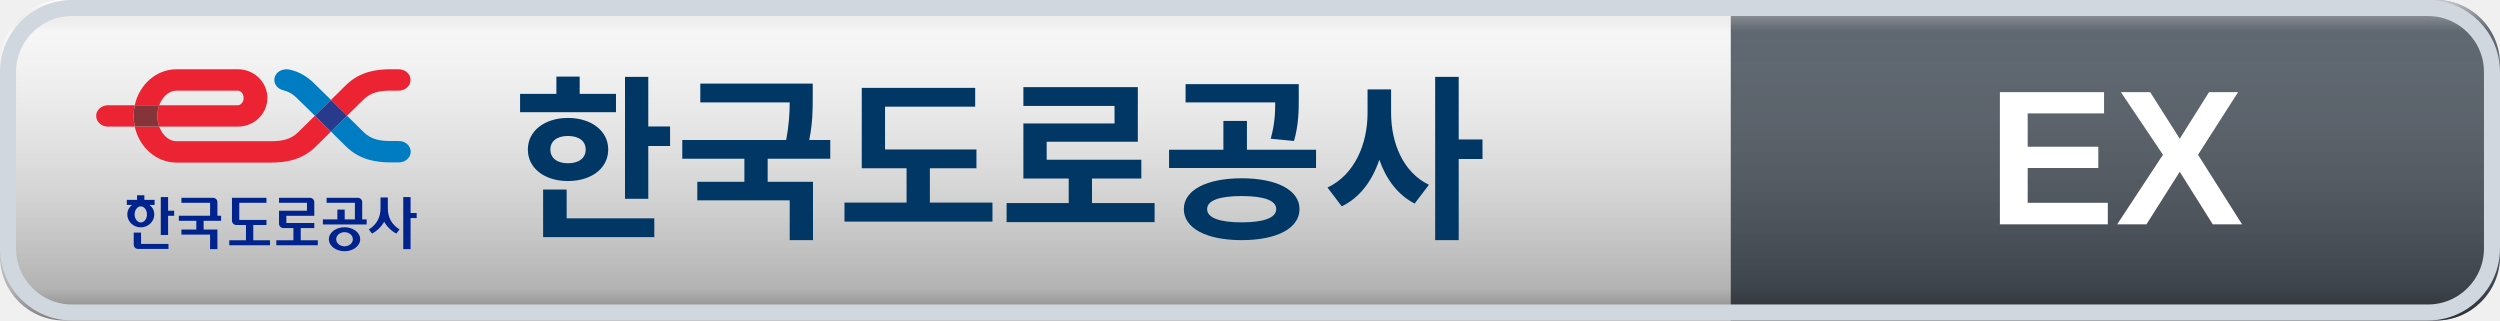
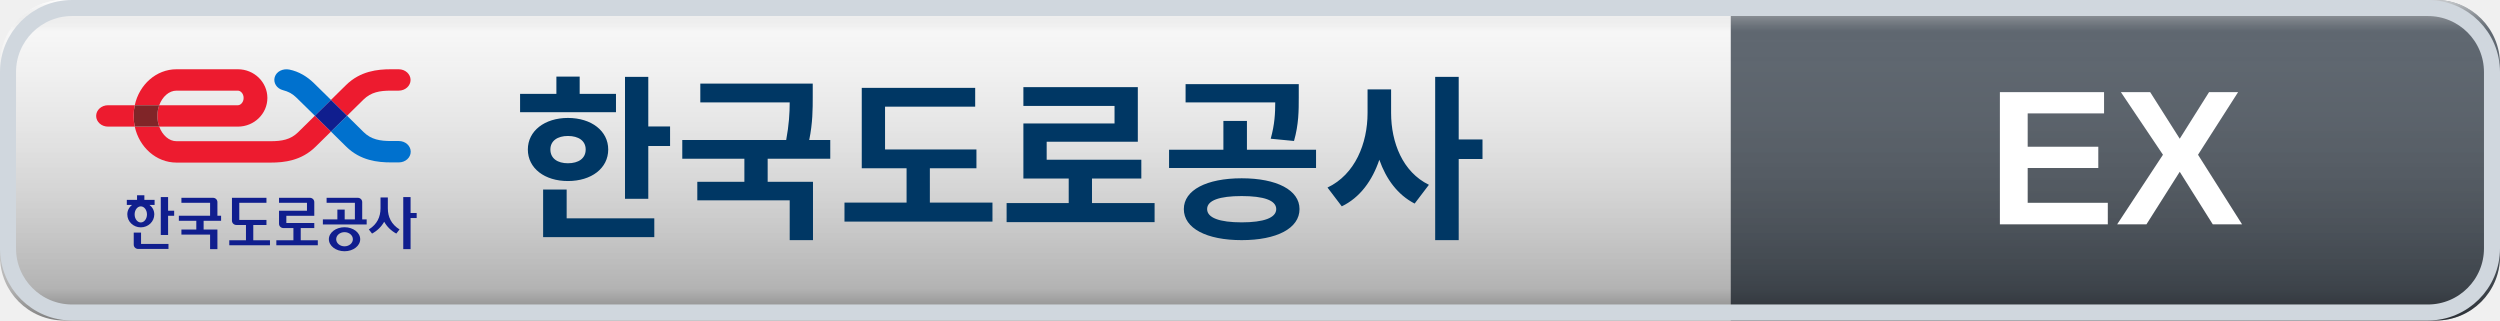
<svg xmlns="http://www.w3.org/2000/svg" width="156.0" height="20" viewBox="0 0 156.0 20" role="img" aria-label="한국도로공사 EX">
  <defs>
    <clipPath id="badge-shape">
      <rect width="156.0" height="20" rx="4" />
    </clipPath>
  </defs>
  <g clip-path="url(#badge-shape)">
    <rect width="156.0" height="20" rx="4" fill="#ffffff" />
    <path d="M108.0 0h48v20h-48z" fill="#57606a" />
    <defs>
      <linearGradient id="gloss" x2="0" y2="100%">
        <stop offset="0" stop-color="#fff" stop-opacity=".7" />
        <stop offset=".1" stop-color="#aaa" stop-opacity=".1" />
        <stop offset=".9" stop-color="#000" stop-opacity=".3" />
        <stop offset="1" stop-color="#000" stop-opacity=".5" />
      </linearGradient>
    </defs>
    <rect width="156.0" height="20" rx="4" fill="url(#gloss)" />
  </g>
  <rect x="0.5" y="0.5" width="155.0" height="19" rx="4" fill="none" stroke="#d0d7de" />
  <g transform="translate(6.000 4.322) scale(0.154082)">
-     <g style="fill:#00238e;fill-opacity:1">
-       <path d="M0 0h-2.221v-15.809H0v9.441h1.85v1.535H0Z" style="fill:#00238e;fill-opacity:1;fill-rule:nonzero;stroke:none" transform="matrix(1.33333 0 0 -1.33333 127.334 51.762)" />
+     <g style="fill:#101e8e;fill-opacity:1">
+       <path d="M0 0h-2.221v-15.809H0v9.441h1.85v1.535H0Z" style="fill:#101e8e;fill-opacity:1;fill-rule:nonzero;stroke:none" transform="matrix(1.33333 0 0 -1.33333 127.334 51.762)" />
    </g>
-     <g style="fill:#00238e;fill-opacity:1">
-       <path d="M0 0v3.264h-2.221V0c0-2.669-1.062-4.888-3.55-6.437l.974-1.259a9.15 9.15 0 0 1 3.688 3.592 9.17 9.17 0 0 1 3.687-3.592l.977 1.259C1.068-4.888 0-2.669 0 0" style="fill:#00238e;fill-opacity:1;fill-rule:nonzero;stroke:none" transform="matrix(1.33333 0 0 -1.33333 118.123 56.284)" />
+     <g style="fill:#101e8e;fill-opacity:1">
+       <path d="M0 0v3.264h-2.221V0c0-2.669-1.062-4.888-3.55-6.437l.974-1.259a9.15 9.15 0 0 1 3.688 3.592 9.17 9.17 0 0 1 3.687-3.592l.977 1.259C1.068-4.888 0-2.669 0 0" style="fill:#101e8e;fill-opacity:1;fill-rule:nonzero;stroke:none" transform="matrix(1.33333 0 0 -1.33333 118.123 56.284)" />
    </g>
-     <g style="fill:#00238e;fill-opacity:1">
-       <path d="M0 0v4.144h-2.223V-7.369H0v5.834h1.844V0Z" style="fill:#00238e;fill-opacity:1;fill-rule:nonzero;stroke:none" transform="matrix(1.33333 0 0 -1.33333 29.134 57.287)" />
+     <g style="fill:#101e8e;fill-opacity:1">
+       <path d="M0 0v4.144h-2.223V-7.369H0v5.834h1.844V0Z" style="fill:#101e8e;fill-opacity:1;fill-rule:nonzero;stroke:none" transform="matrix(1.33333 0 0 -1.33333 29.134 57.287)" />
    </g>
-     <g style="fill:#00238e;fill-opacity:1">
-       <path d="M0 0c0 1.35.838 2.442 1.873 2.442S3.748 1.35 3.748 0c0-1.353-.84-2.443-1.875-2.443S0-1.353 0 0m5.971 0c0 1.204-.569 2.217-1.457 2.88h1.552v1.536H2.959v1.402H.734V4.416h-3.107V2.88h1.607c-.89-.663-1.457-1.676-1.457-2.88 0-2.174 1.834-3.932 4.096-3.932S5.971-2.174 5.971 0" style="fill:#00238e;fill-opacity:1;fill-rule:nonzero;stroke:none" transform="matrix(1.33333 0 0 -1.33333 15.581 58.782)" />
+     <g style="fill:#101e8e;fill-opacity:1">
+       <path d="M0 0c0 1.35.838 2.442 1.873 2.442S3.748 1.35 3.748 0c0-1.353-.84-2.443-1.875-2.443S0-1.353 0 0m5.971 0c0 1.204-.569 2.217-1.457 2.88h1.552v1.536H2.959v1.402H.734V4.416h-3.107V2.88h1.607c-.89-.663-1.457-1.676-1.457-2.88 0-2.174 1.834-3.932 4.096-3.932S5.971-2.174 5.971 0" style="fill:#101e8e;fill-opacity:1;fill-rule:nonzero;stroke:none" transform="matrix(1.33333 0 0 -1.33333 15.581 58.782)" />
    </g>
-     <g style="fill:#00238e;fill-opacity:1">
-       <path d="M0 0v1.535h-8.328v3.433h-2.223V1.31c0-.679.535-1.31 1.397-1.31z" style="fill:#00238e;fill-opacity:1;fill-rule:nonzero;stroke:none" transform="matrix(1.33333 0 0 -1.33333 29.287 72.774)" />
+     <g style="fill:#101e8e;fill-opacity:1">
+       <path d="M0 0v1.535h-8.328v3.433h-2.223V1.31c0-.679.535-1.31 1.397-1.31z" style="fill:#101e8e;fill-opacity:1;fill-rule:nonzero;stroke:none" transform="matrix(1.33333 0 0 -1.33333 29.287 72.774)" />
    </g>
-     <g style="fill:#00238e;fill-opacity:1">
-       <path d="M0 0v-6.957c0-.678.537-1.31 1.398-1.31h2.856v-4.628H-.814v-1.532h12.361v1.532H6.475v4.628h4.004v1.535H2.225v5.199h8.254V0Z" style="fill:#00238e;fill-opacity:1;fill-rule:nonzero;stroke:none" transform="matrix(1.33333 0 0 -1.33333 54.998 52.047)" />
+     <g style="fill:#101e8e;fill-opacity:1">
+       <path d="M0 0v-6.957c0-.678.537-1.31 1.398-1.31h2.856v-4.628H-.814v-1.532h12.361v1.532H6.475v4.628h4.004v1.535H2.225v5.199h8.254V0Z" style="fill:#101e8e;fill-opacity:1;fill-rule:nonzero;stroke:none" transform="matrix(1.33333 0 0 -1.33333 54.998 52.047)" />
    </g>
-     <g style="fill:#00238e;fill-opacity:1">
-       <path d="M0 0v2.654h5.307v1.534H4.189v4.15c0 .678-.539 1.31-1.398 1.31h-9.535V8.115h8.709V4.188h-9.488V2.654h5.302V0h-4.523v-1.533h8.709v-4.413h2.224V0Z" style="fill:#00238e;fill-opacity:1;fill-rule:nonzero;stroke:none" transform="matrix(1.33333 0 0 -1.33333 43.522 64.912)" />
+     <g style="fill:#101e8e;fill-opacity:1">
+       <path d="M0 0v2.654h5.307v1.534H4.189v4.15c0 .678-.539 1.31-1.398 1.31h-9.535V8.115h8.709V4.188h-9.488V2.654h5.302V0h-4.523v-1.533h8.709v-4.413h2.224V0Z" style="fill:#101e8e;fill-opacity:1;fill-rule:nonzero;stroke:none" transform="matrix(1.33333 0 0 -1.33333 43.522 64.912)" />
    </g>
-     <g style="fill:#00238e;fill-opacity:1">
-       <path d="M0 0c0-.681.539-1.313 1.4-1.313h2.971v-3.689H-.816v-1.532h12.597v1.532H6.594v3.689h4.117V.225H2.223v2.193h8.488v4.164c0 .678-.537 1.311-1.398 1.311H0V6.359h8.49V3.953H0Z" style="fill:#00238e;fill-opacity:1;fill-rule:nonzero;stroke:none" transform="matrix(1.33333 0 0 -1.33333 74.058 62.57)" />
+     <g style="fill:#101e8e;fill-opacity:1">
+       <path d="M0 0c0-.681.539-1.313 1.4-1.313h2.971v-3.689H-.816v-1.532h12.597v1.532H6.594v3.689h4.117V.225H2.223v2.193h8.488v4.164c0 .678-.537 1.311-1.398 1.311H0V6.359h8.49V3.953H0Z" style="fill:#101e8e;fill-opacity:1;fill-rule:nonzero;stroke:none" transform="matrix(1.33333 0 0 -1.33333 74.058 62.57)" />
    </g>
-     <g style="fill:#00238e;fill-opacity:1">
-       <path d="M0 0v-1.533h8.594v-5.043h-3.1v2.983H3.271v-2.983h-4.404v-1.535H12.17v1.535h-1.356v5.265C10.814-.633 10.277 0 9.416 0Z" style="fill:#00238e;fill-opacity:1;fill-rule:nonzero;stroke:none" transform="matrix(1.33333 0 0 -1.33333 93.326 52.047)" />
+     <g style="fill:#101e8e;fill-opacity:1">
+       <path d="M0 0v-1.533h8.594v-5.043h-3.1v2.983H3.271v-2.983h-4.404v-1.535H12.17v1.535h-1.356v5.265C10.814-.633 10.277 0 9.416 0Z" style="fill:#101e8e;fill-opacity:1;fill-rule:nonzero;stroke:none" transform="matrix(1.33333 0 0 -1.33333 93.326 52.047)" />
    </g>
-     <g style="fill:#00238e;fill-opacity:1">
-       <path d="M0 0c-1.4 0-2.535.967-2.535 2.154C-2.535 3.343-1.4 4.303 0 4.303c1.402 0 2.535-.96 2.535-2.149C2.535.967 1.402 0 0 0m0 5.801c-2.627 0-4.758-1.634-4.758-3.647 0-2.015 2.131-3.65 4.758-3.65 2.629 0 4.76 1.635 4.76 3.65 0 2.013-2.131 3.647-4.76 3.647" style="fill:#00238e;fill-opacity:1;fill-rule:nonzero;stroke:none" transform="matrix(1.33333 0 0 -1.33333 100.587 71.706)" />
+     <g style="fill:#101e8e;fill-opacity:1">
+       <path d="M0 0c-1.4 0-2.535.967-2.535 2.154C-2.535 3.343-1.4 4.303 0 4.303c1.402 0 2.535-.96 2.535-2.149C2.535.967 1.402 0 0 0m0 5.801c-2.627 0-4.758-1.634-4.758-3.647 0-2.015 2.131-3.65 4.758-3.65 2.629 0 4.76 1.635 4.76 3.65 0 2.013-2.131 3.647-4.76 3.647" style="fill:#101e8e;fill-opacity:1;fill-rule:nonzero;stroke:none" transform="matrix(1.33333 0 0 -1.33333 100.587 71.706)" />
    </g>
-     <path d="M81.751 25.54c-3.034 2.985-6.618 3.596-11.069 3.596H32.536c-3.035 0-5.73-2.453-6.99-5.908h-9.91c1.804 8.34 8.694 14.567 16.9 14.567h38.146c5.427 0 12.395-.728 18.168-6.412l6.245-6.145-6.52-6.416z" style="fill:#eb2333;fill-opacity:1;fill-rule:nonzero;stroke:none;stroke-width:.425" />
-     <path d="M32.536 8.66h24.865c1.099 0 2.32 1.21 2.32 2.952s-1.221 2.957-2.32 2.957H25.547a12.7 12.7 0 0 0-.756 4.33c0 1.536.273 3.005.756 4.33H57.4c6.585 0 11.942-5.212 11.942-11.617C69.343 5.209 63.986 0 57.4 0H32.536c-8.206 0-15.096 6.228-16.9 14.569h9.91c1.26-3.457 3.955-5.91 6.99-5.91" style="fill:#eb2333;fill-opacity:1;fill-rule:nonzero;stroke:none;stroke-width:.425" />
-     <path d="M24.79 18.899c0-1.537.274-3.006.757-4.33h-9.911a20.4 20.4 0 0 0-.466 4.33c0 1.49.164 2.937.466 4.33h9.91a12.7 12.7 0 0 1-.756-4.33" style="fill:#85353a;fill-opacity:1;fill-rule:nonzero;stroke:none;stroke-width:.425" />
-     <path d="M15.636 14.569H4.811C2.152 14.569 0 16.507 0 18.899c0 2.39 2.152 4.33 4.81 4.33h10.826a20.4 20.4 0 0 1 0-8.66m92.649-2.313c3.032-2.984 6.618-3.597 11.069-3.597h3.168c2.657 0 4.81-1.938 4.81-4.33 0-2.39-2.153-4.329-4.81-4.329h-3.168c-5.427 0-12.395.729-18.17 6.412l-6.089 5.995 6.517 6.415" style="fill:#eb2333;fill-opacity:1;fill-rule:nonzero;stroke:none;stroke-width:.425" />
-     <path d="M88.226 5.664C85.476 2.959 82.05.89 78.254.129c-2.588-.519-5.21.709-5.922 3.012s.785 4.69 3.345 5.33c2.163.542 3.895 1.506 5.448 3.036l7.452 7.315c2.122-2.09 4.447-4.378 6.518-6.415m27.485 16.654h-3.168c-4.45 0-8.035-.612-11.069-3.596l-6.73-6.643-6.518 6.416 6.149 6.07c5.773 5.683 12.743 6.413 18.168 6.413h3.168c2.657 0 4.811-1.94 4.811-4.33s-2.154-4.33-4.81-4.33" style="fill:#007dc2;fill-opacity:1;fill-rule:nonzero;stroke:none;stroke-width:.425" />
-     <path d="m95.095 12.407-6.52 6.415 6.52 6.416 6.517-6.416" style="fill:#283a8c;fill-opacity:1;fill-rule:nonzero;stroke:none;stroke-width:.425" />
+     <path d="M81.751 25.54c-3.034 2.985-6.618 3.596-11.069 3.596H32.536c-3.035 0-5.73-2.453-6.99-5.908h-9.91c1.804 8.34 8.694 14.567 16.9 14.567h38.146c5.427 0 12.395-.728 18.168-6.412l6.245-6.145-6.52-6.416z" style="fill:#ed1b2f;fill-opacity:1;fill-rule:nonzero;stroke:none;stroke-width:.425" />
+     <path d="M32.536 8.66h24.865c1.099 0 2.32 1.21 2.32 2.952s-1.221 2.957-2.32 2.957H25.547a12.7 12.7 0 0 0-.756 4.33c0 1.536.273 3.005.756 4.33H57.4c6.585 0 11.942-5.212 11.942-11.617C69.343 5.209 63.986 0 57.4 0H32.536c-8.206 0-15.096 6.228-16.9 14.569h9.91c1.26-3.457 3.955-5.91 6.99-5.91" style="fill:#ed1b2f;fill-opacity:1;fill-rule:nonzero;stroke:none;stroke-width:.425" />
+     <path d="M24.79 18.899c0-1.537.274-3.006.757-4.33h-9.911a20.4 20.4 0 0 0-.466 4.33c0 1.49.164 2.937.466 4.33h9.91a12.7 12.7 0 0 1-.756-4.33" style="fill:#802528;fill-opacity:1;fill-rule:nonzero;stroke:none;stroke-width:.425" />
+     <path d="M15.636 14.569H4.811C2.152 14.569 0 16.507 0 18.899c0 2.39 2.152 4.33 4.81 4.33h10.826a20.4 20.4 0 0 1 0-8.66m92.649-2.313c3.032-2.984 6.618-3.597 11.069-3.597h3.168c2.657 0 4.81-1.938 4.81-4.33 0-2.39-2.153-4.329-4.81-4.329h-3.168c-5.427 0-12.395.729-18.17 6.412l-6.089 5.995 6.517 6.415" style="fill:#ed1b2f;fill-opacity:1;fill-rule:nonzero;stroke:none;stroke-width:.425" />
+     <path d="M88.226 5.664C85.476 2.959 82.05.89 78.254.129c-2.588-.519-5.21.709-5.922 3.012s.785 4.69 3.345 5.33c2.163.542 3.895 1.506 5.448 3.036l7.452 7.315c2.122-2.09 4.447-4.378 6.518-6.415m27.485 16.654h-3.168c-4.45 0-8.035-.612-11.069-3.596l-6.73-6.643-6.518 6.416 6.149 6.07c5.773 5.683 12.743 6.413 18.168 6.413h3.168c2.657 0 4.811-1.94 4.811-4.33s-2.154-4.33-4.81-4.33" style="fill:#0071ce;fill-opacity:1;fill-rule:nonzero;stroke:none;stroke-width:.425" />
+     <path d="m95.095 12.407-6.52 6.415 6.52 6.416 6.517-6.416" style="fill:#101e8e;fill-opacity:1;fill-rule:nonzero;stroke:none;stroke-width:.425" />
  </g>
  <text x="32.0" y="14" fill="#003764" font-family="-apple-system, BlinkMacSystemFont, 'Segoe UI', 'Noto Sans KR', 'Malgun Gothic', Arial, sans-serif" font-size="11" font-weight="600">한국도로공사</text>
  <text x="132" y="14" fill="#ffffff" text-anchor="middle" font-family="Arial, Helvetica, sans-serif" font-size="12" font-weight="700">EX</text>
</svg>
